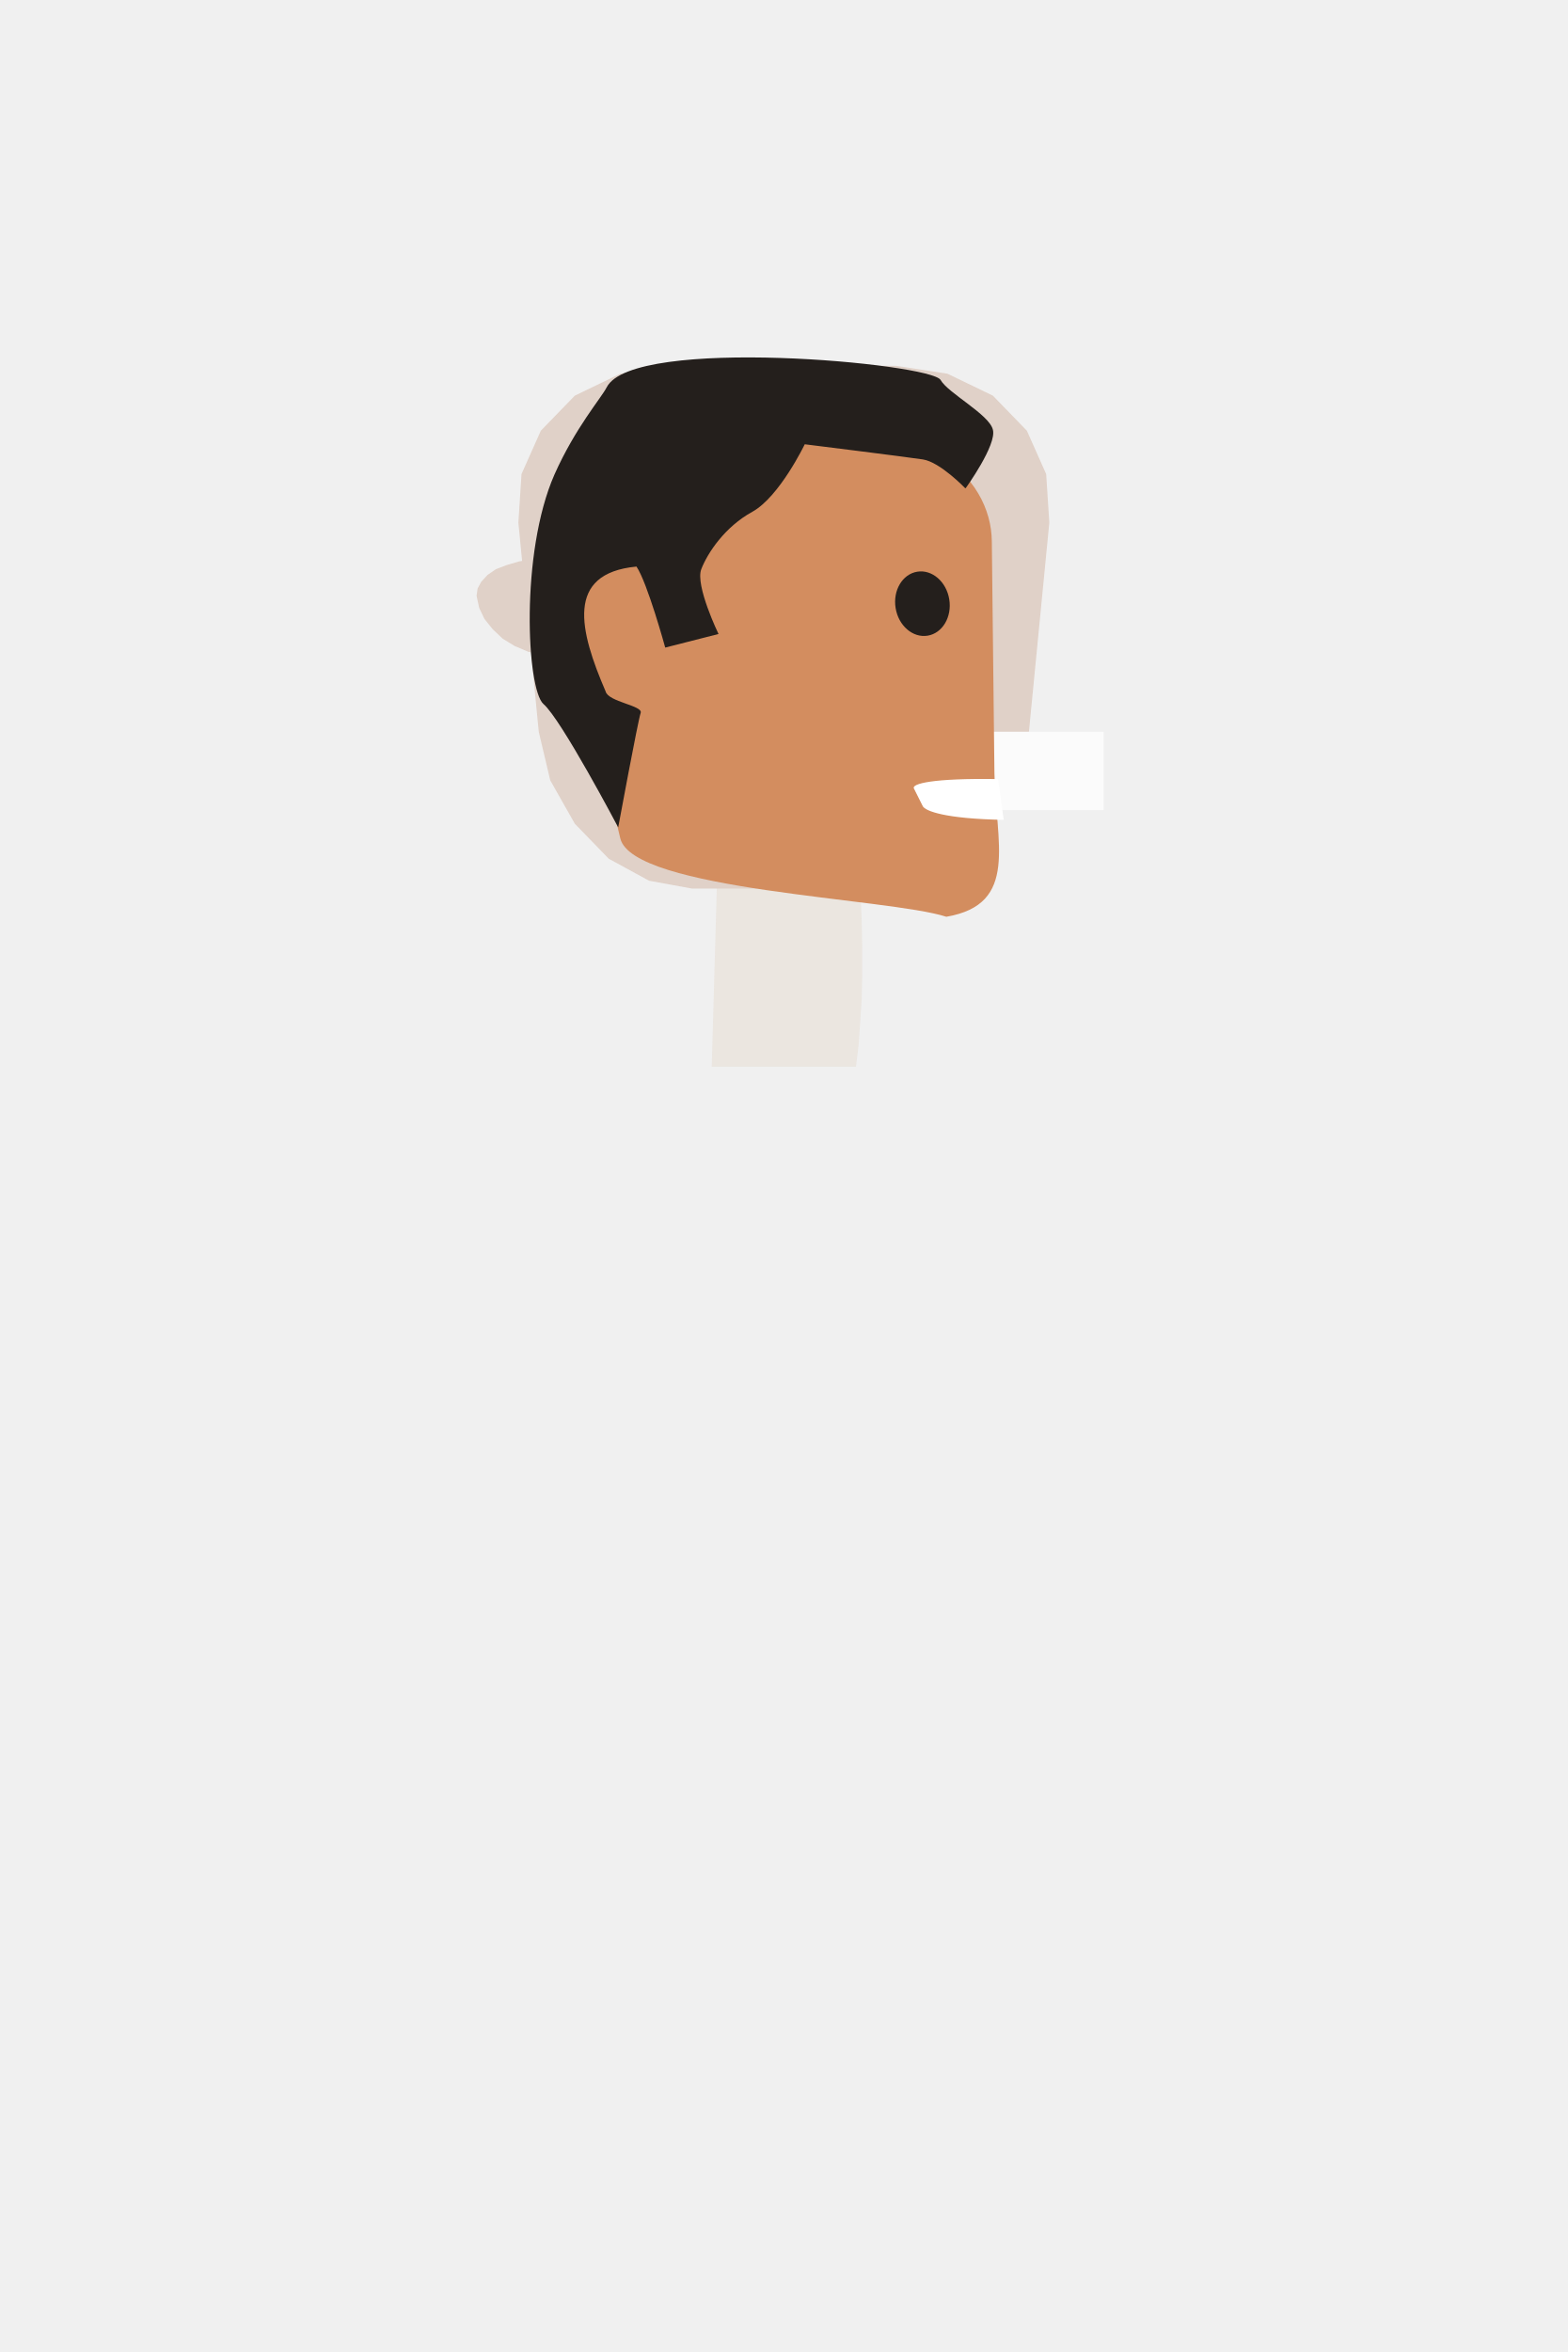
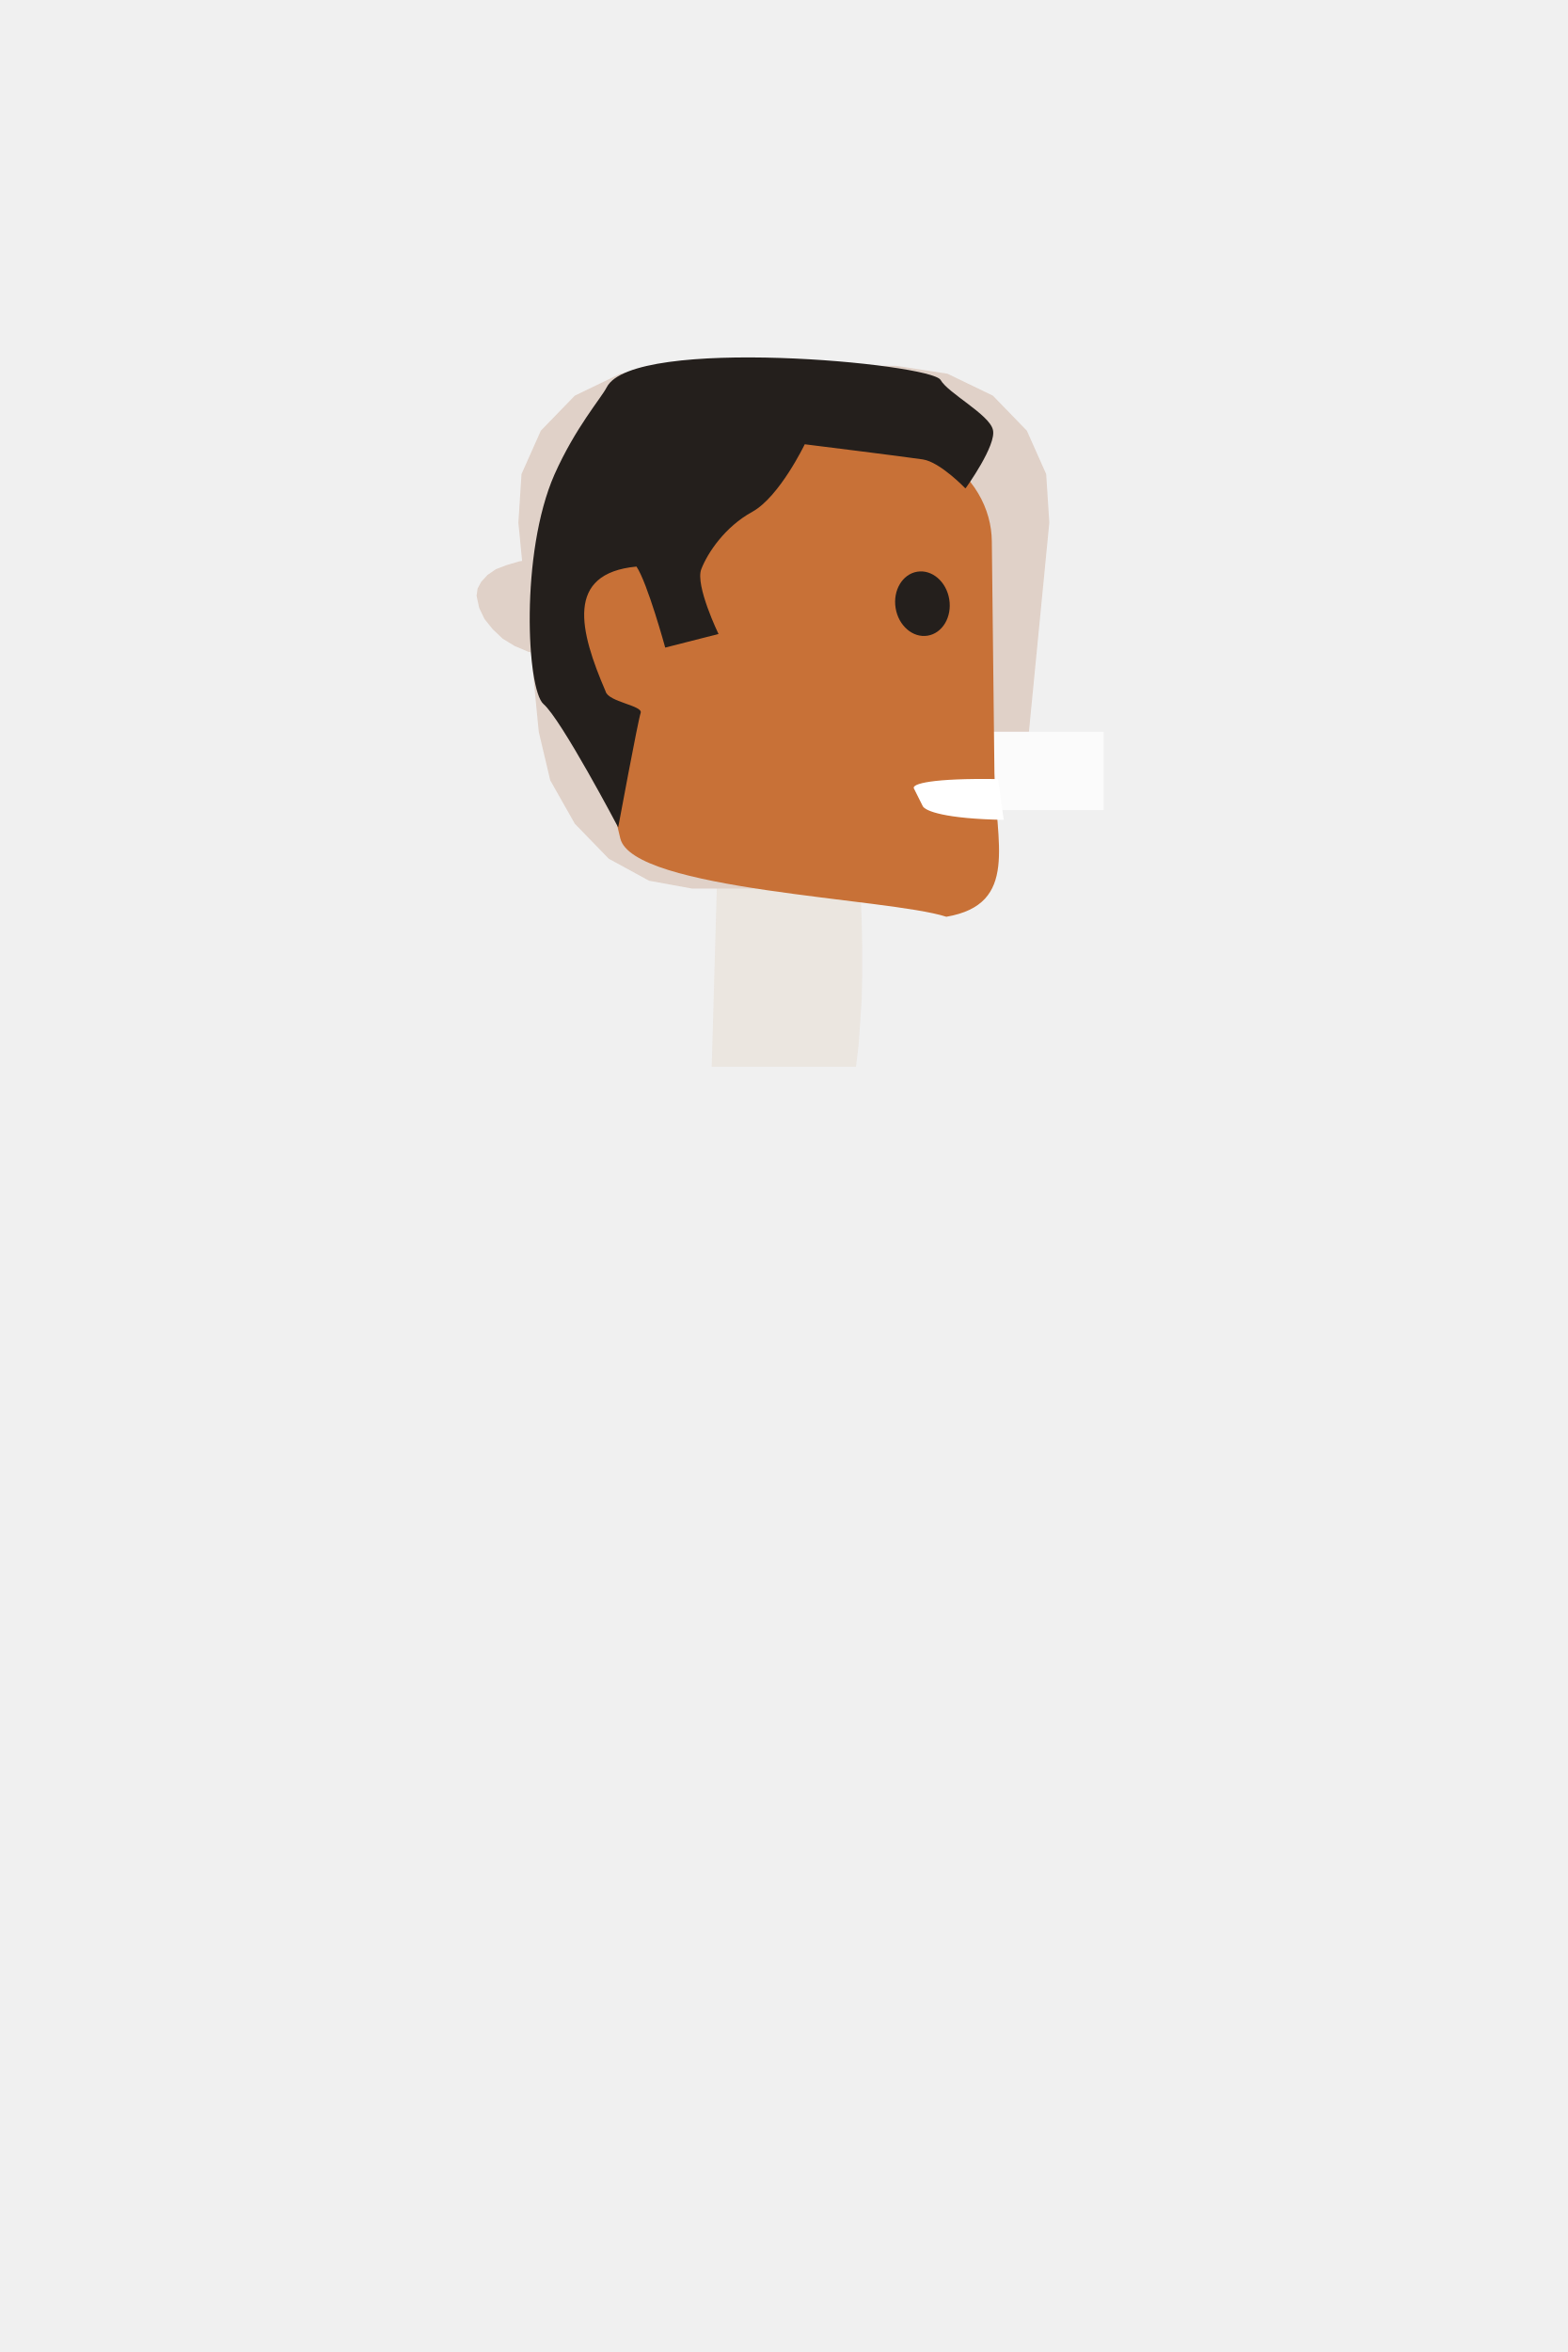
<svg xmlns="http://www.w3.org/2000/svg" width="600" height="900" viewBox="-1.5 -1.2 3 4.5" version="1.1" id="svg16944">
  <defs id="defs16948" />
  <g id="guide" opacity="0.7">
    <path d="M-0.138 0.841L-0.12 0.21L0.12 0.21L0.128 0.274L0.134 0.336L0.14 0.396L0.144 0.454L0.147 0.51L0.149 0.563L0.15 0.615L0.15 0.664L0.149 0.712L0.146 0.757L0.143 0.8L0.138 0.841Z" fill="#e8e1d9" id="path16926" />
    <path d="M-0.451 -0.131L-0.479 -0.13L-0.506 -0.126L-0.53 -0.119L-0.551 -0.111L-0.567 -0.1L-0.579 -0.087L-0.586 -0.074L-0.588 -0.06L-0.583 -0.037L-0.573 -0.016L-0.557 0.004L-0.538 0.022L-0.515 0.036L-0.489 0.047L-0.461 0.053L-0.433 0.055Z" fill="#d9c3b6" id="path16928" />
    <path d="M0.215 -0.5L0.313 -0.485L0.4 -0.443L0.465 -0.376L0.502 -0.293L0.508 -0.2L0.469 0.2L0.447 0.293L0.4 0.376L0.335 0.443L0.258 0.485L0.176 0.5L-0.176 0.5L-0.258 0.485L-0.335 0.443L-0.4 0.376L-0.447 0.293L-0.469 0.2L-0.508 -0.2L-0.502 -0.293L-0.465 -0.376L-0.4 -0.443L-0.313 -0.485L-0.215 -0.5Z" fill="#d9c3b6" id="path16930" />
    <path d="M0.215 -0.16L0.205 -0.123L0.178 -0.095L0.14 -0.085L0.103 -0.095L0.075 -0.123L0.065 -0.16L0.075 -0.197L0.102 -0.225L0.14 -0.235L0.178 -0.225L0.205 -0.198Z" fill="#ffffff" id="path16932" />
    <path d="M0.612 0.2L0.142 0.2L0.142 0.35L0.612 0.35Z" fill="#ffffff" id="path16934" />
    <path d="M-0.08 0H0.08M0 -0.08V0.08" stroke="#b04040" stroke-width="0.01" fill="none" id="path16936" />
  </g>
  <g id="back" />
  <g id="head">
-     <path id="rect480-1-9-5" style="fill:#d38d5f;stroke-width:0.015;fill-opacity:1" d="m 0.311,0.554 c 0.14,-0.024 0.094,-0.142 0.092,-0.275 l -0.005,-0.443 c -0.001,-0.124 -0.132,-0.259 -0.449,-0.208 -0.317,0.051 -0.395,0.22 -0.366,0.34 l 0.104,0.436 c 0.024,0.1 0.513,0.114 0.624,0.15 z" />
+     <path id="rect480-1-9-5" style="fill:#c87137;stroke-width:0.015;fill-opacity:1" d="m 0.311,0.554 c 0.14,-0.024 0.094,-0.142 0.092,-0.275 l -0.005,-0.443 c -0.001,-0.124 -0.132,-0.259 -0.449,-0.208 -0.317,0.051 -0.395,0.22 -0.366,0.34 l 0.104,0.436 c 0.024,0.1 0.513,0.114 0.624,0.15 z" />
    <ellipse style="fill:#241f1c;stroke-width:0.015" id="path639-4-0-5-4" cx="0.269" cy="-0.002" rx="0.052" ry="0.062" transform="rotate(-9.201606)" />
    <path style="fill:#241f1c;fill-opacity:1;stroke-width:0.015" d="m 0.348,-0.266 c 0,0 0.06,-0.083 0.052,-0.112 -0.007,-0.029 -0.086,-0.07 -0.1,-0.095 -0.018,-0.032 -0.588,-0.085 -0.639,0.014 -0.01,0.02 -0.06,0.077 -0.1,0.167 -0.066,0.15 -0.053,0.411 -0.021,0.439 0.034,0.029 0.143,0.236 0.143,0.236 0,0 0.038,-0.205 0.043,-0.219 0.005,-0.014 -0.062,-0.021 -0.067,-0.041 -0.05,-0.116 -0.078,-0.226 0.059,-0.239 0.021,0.031 0.055,0.155 0.055,0.155 l 0.102,-0.026 c 0,0 -0.045,-0.093 -0.033,-0.124 0.012,-0.031 0.045,-0.081 0.098,-0.11 0.052,-0.029 0.1,-0.129 0.1,-0.129 0,0 0.193,0.024 0.226,0.029 0.033,0.005 0.081,0.055 0.081,0.055 z" id="path658" />
  </g>
  <g id="mouth-1" transform="translate(0.05393187,0.02359519)">
    <path id="rect480-1-8-3-0-4" style="fill:#ffffff;fill-opacity:1;stroke-width:0.015" d="M 0.367,0.346 0.356,0.267 c -0.126,-0.002 -0.166,0.009 -0.161,0.018 l 0.017,0.034 c 0.005,0.009 0.042,0.024 0.155,0.026 z" />
  </g>
  <g id="mouth-2" style="display:none">
    <path id="rect480-1-8-3-0-3" style="fill:#ffffff;fill-opacity:1;stroke-width:0.015" d="m 0.423,0.406 -0.01,-0.138 c -0.111,-0.004 -0.146,0.015 -0.142,0.032 l 0.015,0.061 c 0.004,0.017 0.037,0.042 0.137,0.046 z" />
  </g>
  <g id="mouth-3" style="display:none">
    <path id="rect480-1-8-3-0" style="fill:#ffffff;fill-opacity:1;stroke-width:0.015" d="M 0.418,0.439 0.402,0.156 c -0.18,-0.009 -0.216,0.064 -0.213,0.099 l 0.008,0.09 c 0.003,0.035 0.06,0.086 0.222,0.093 z" />
  </g>
</svg>
